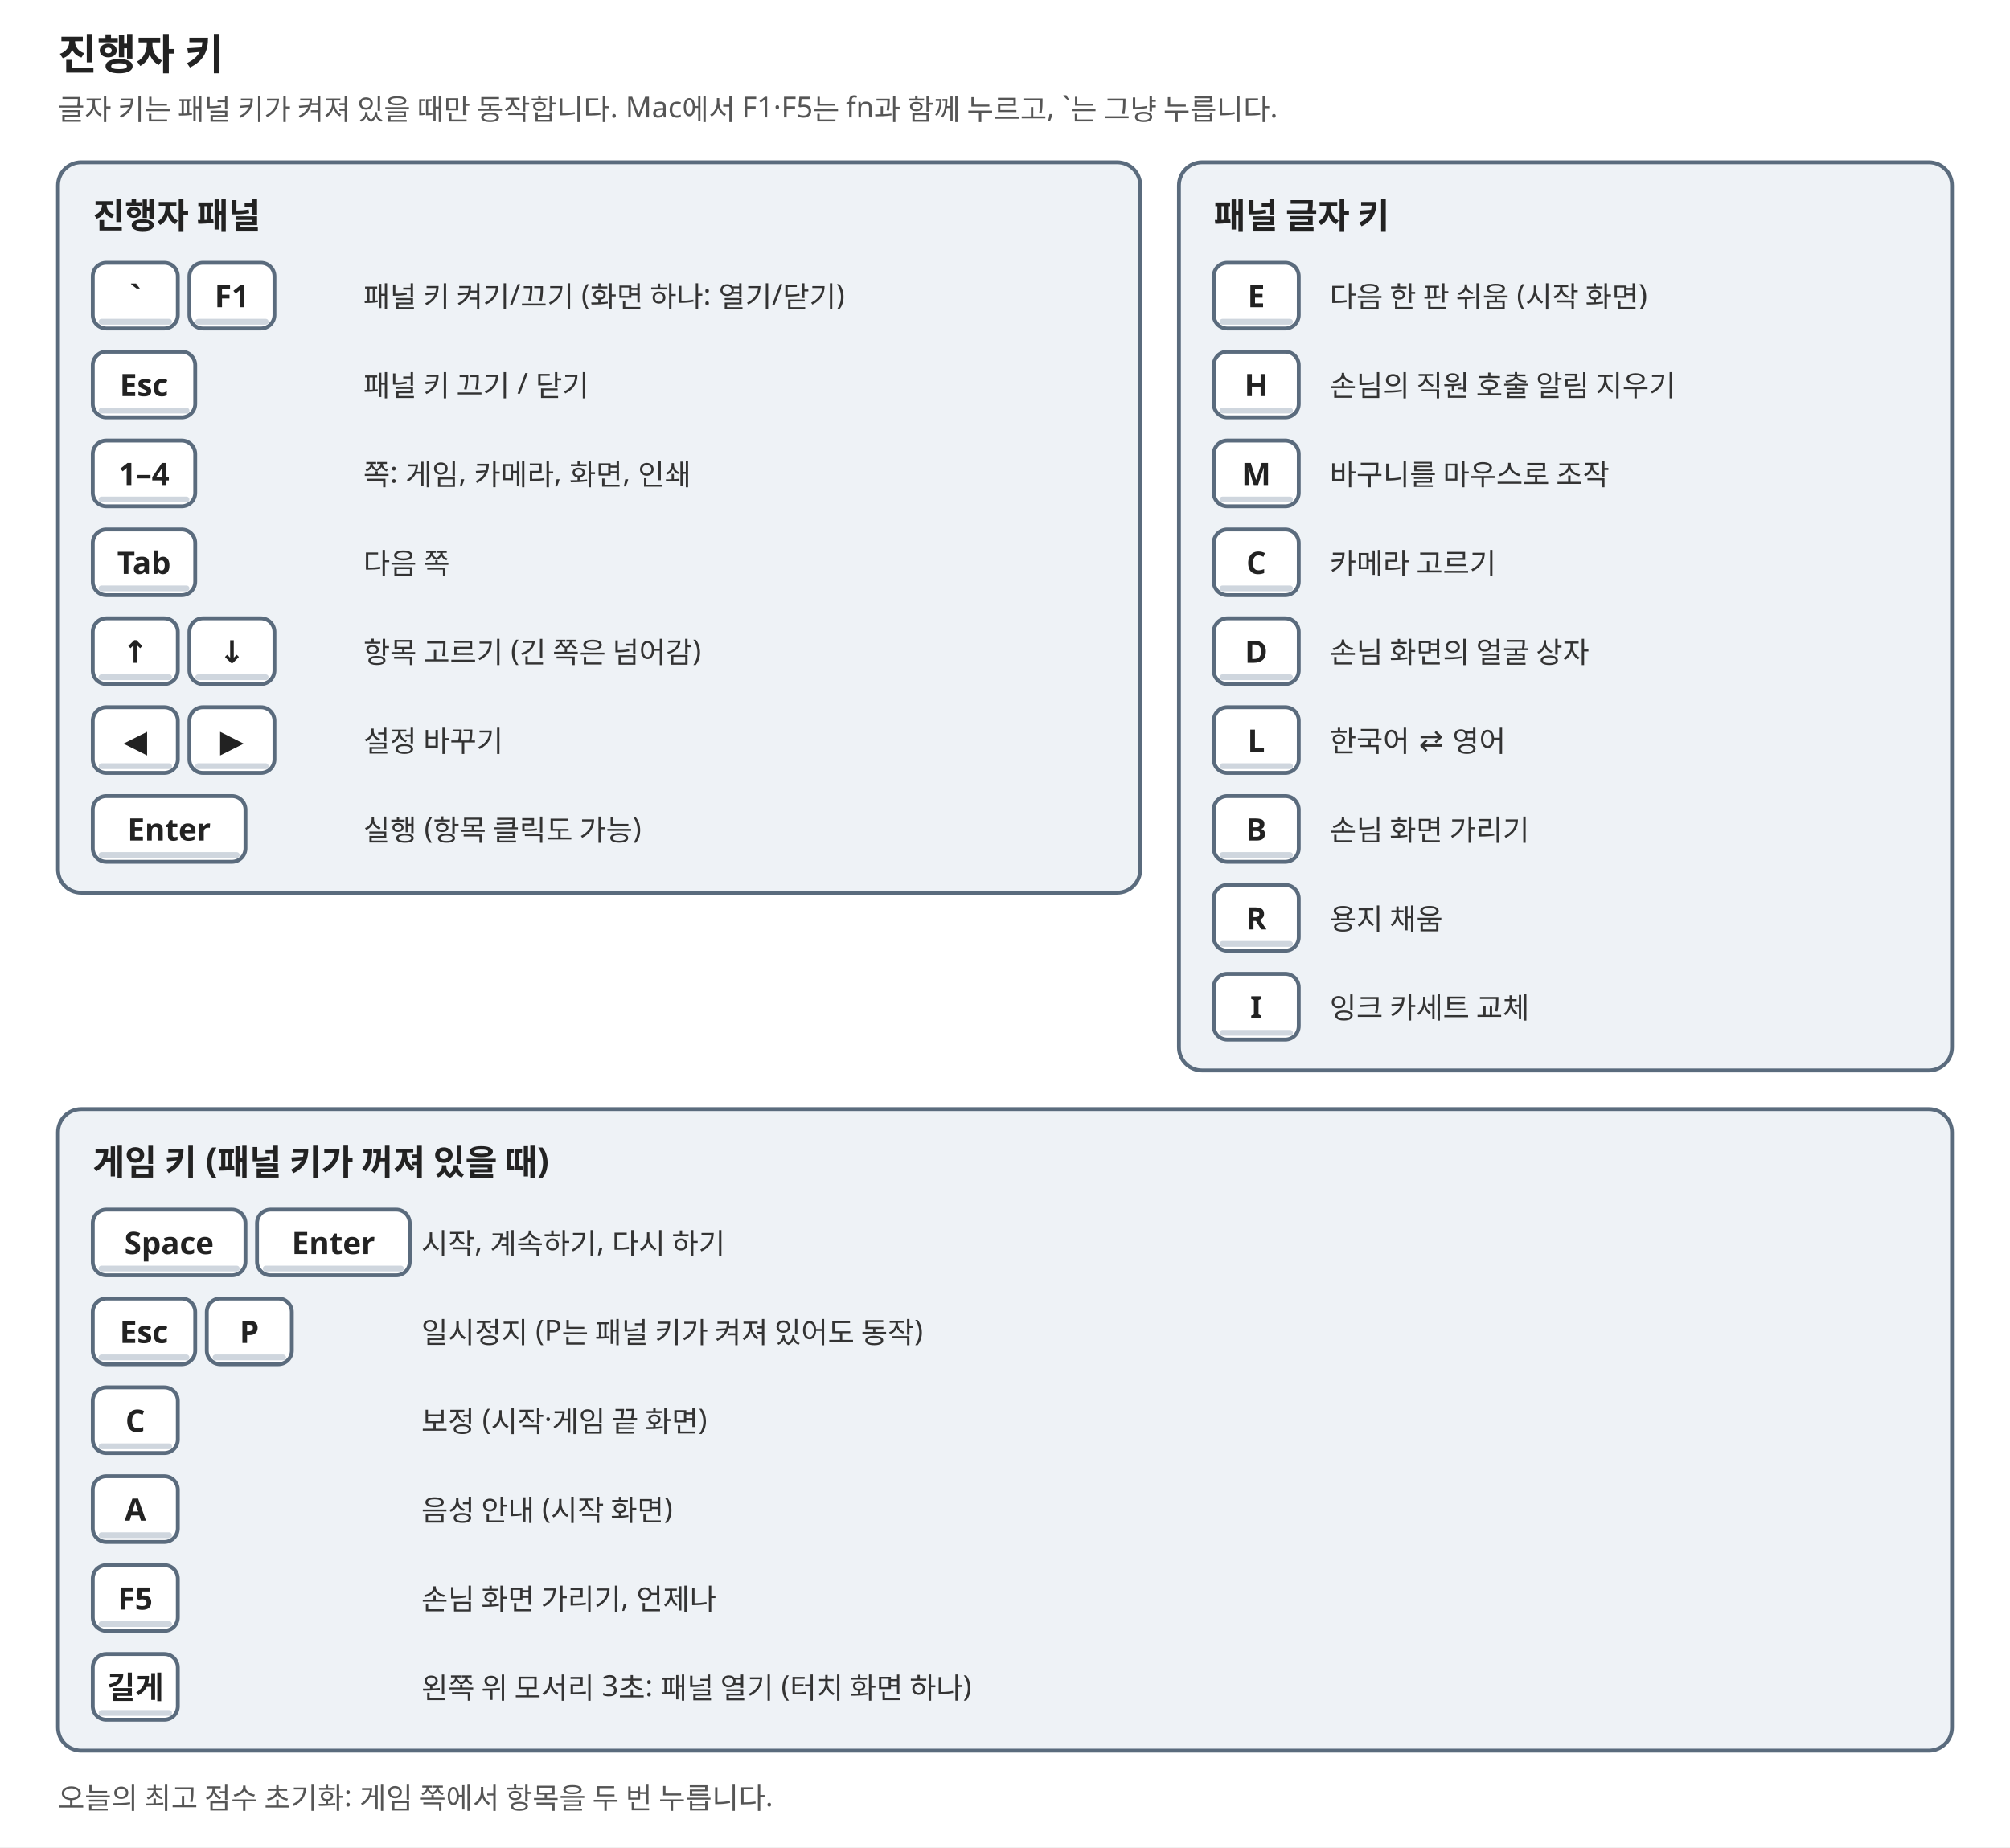
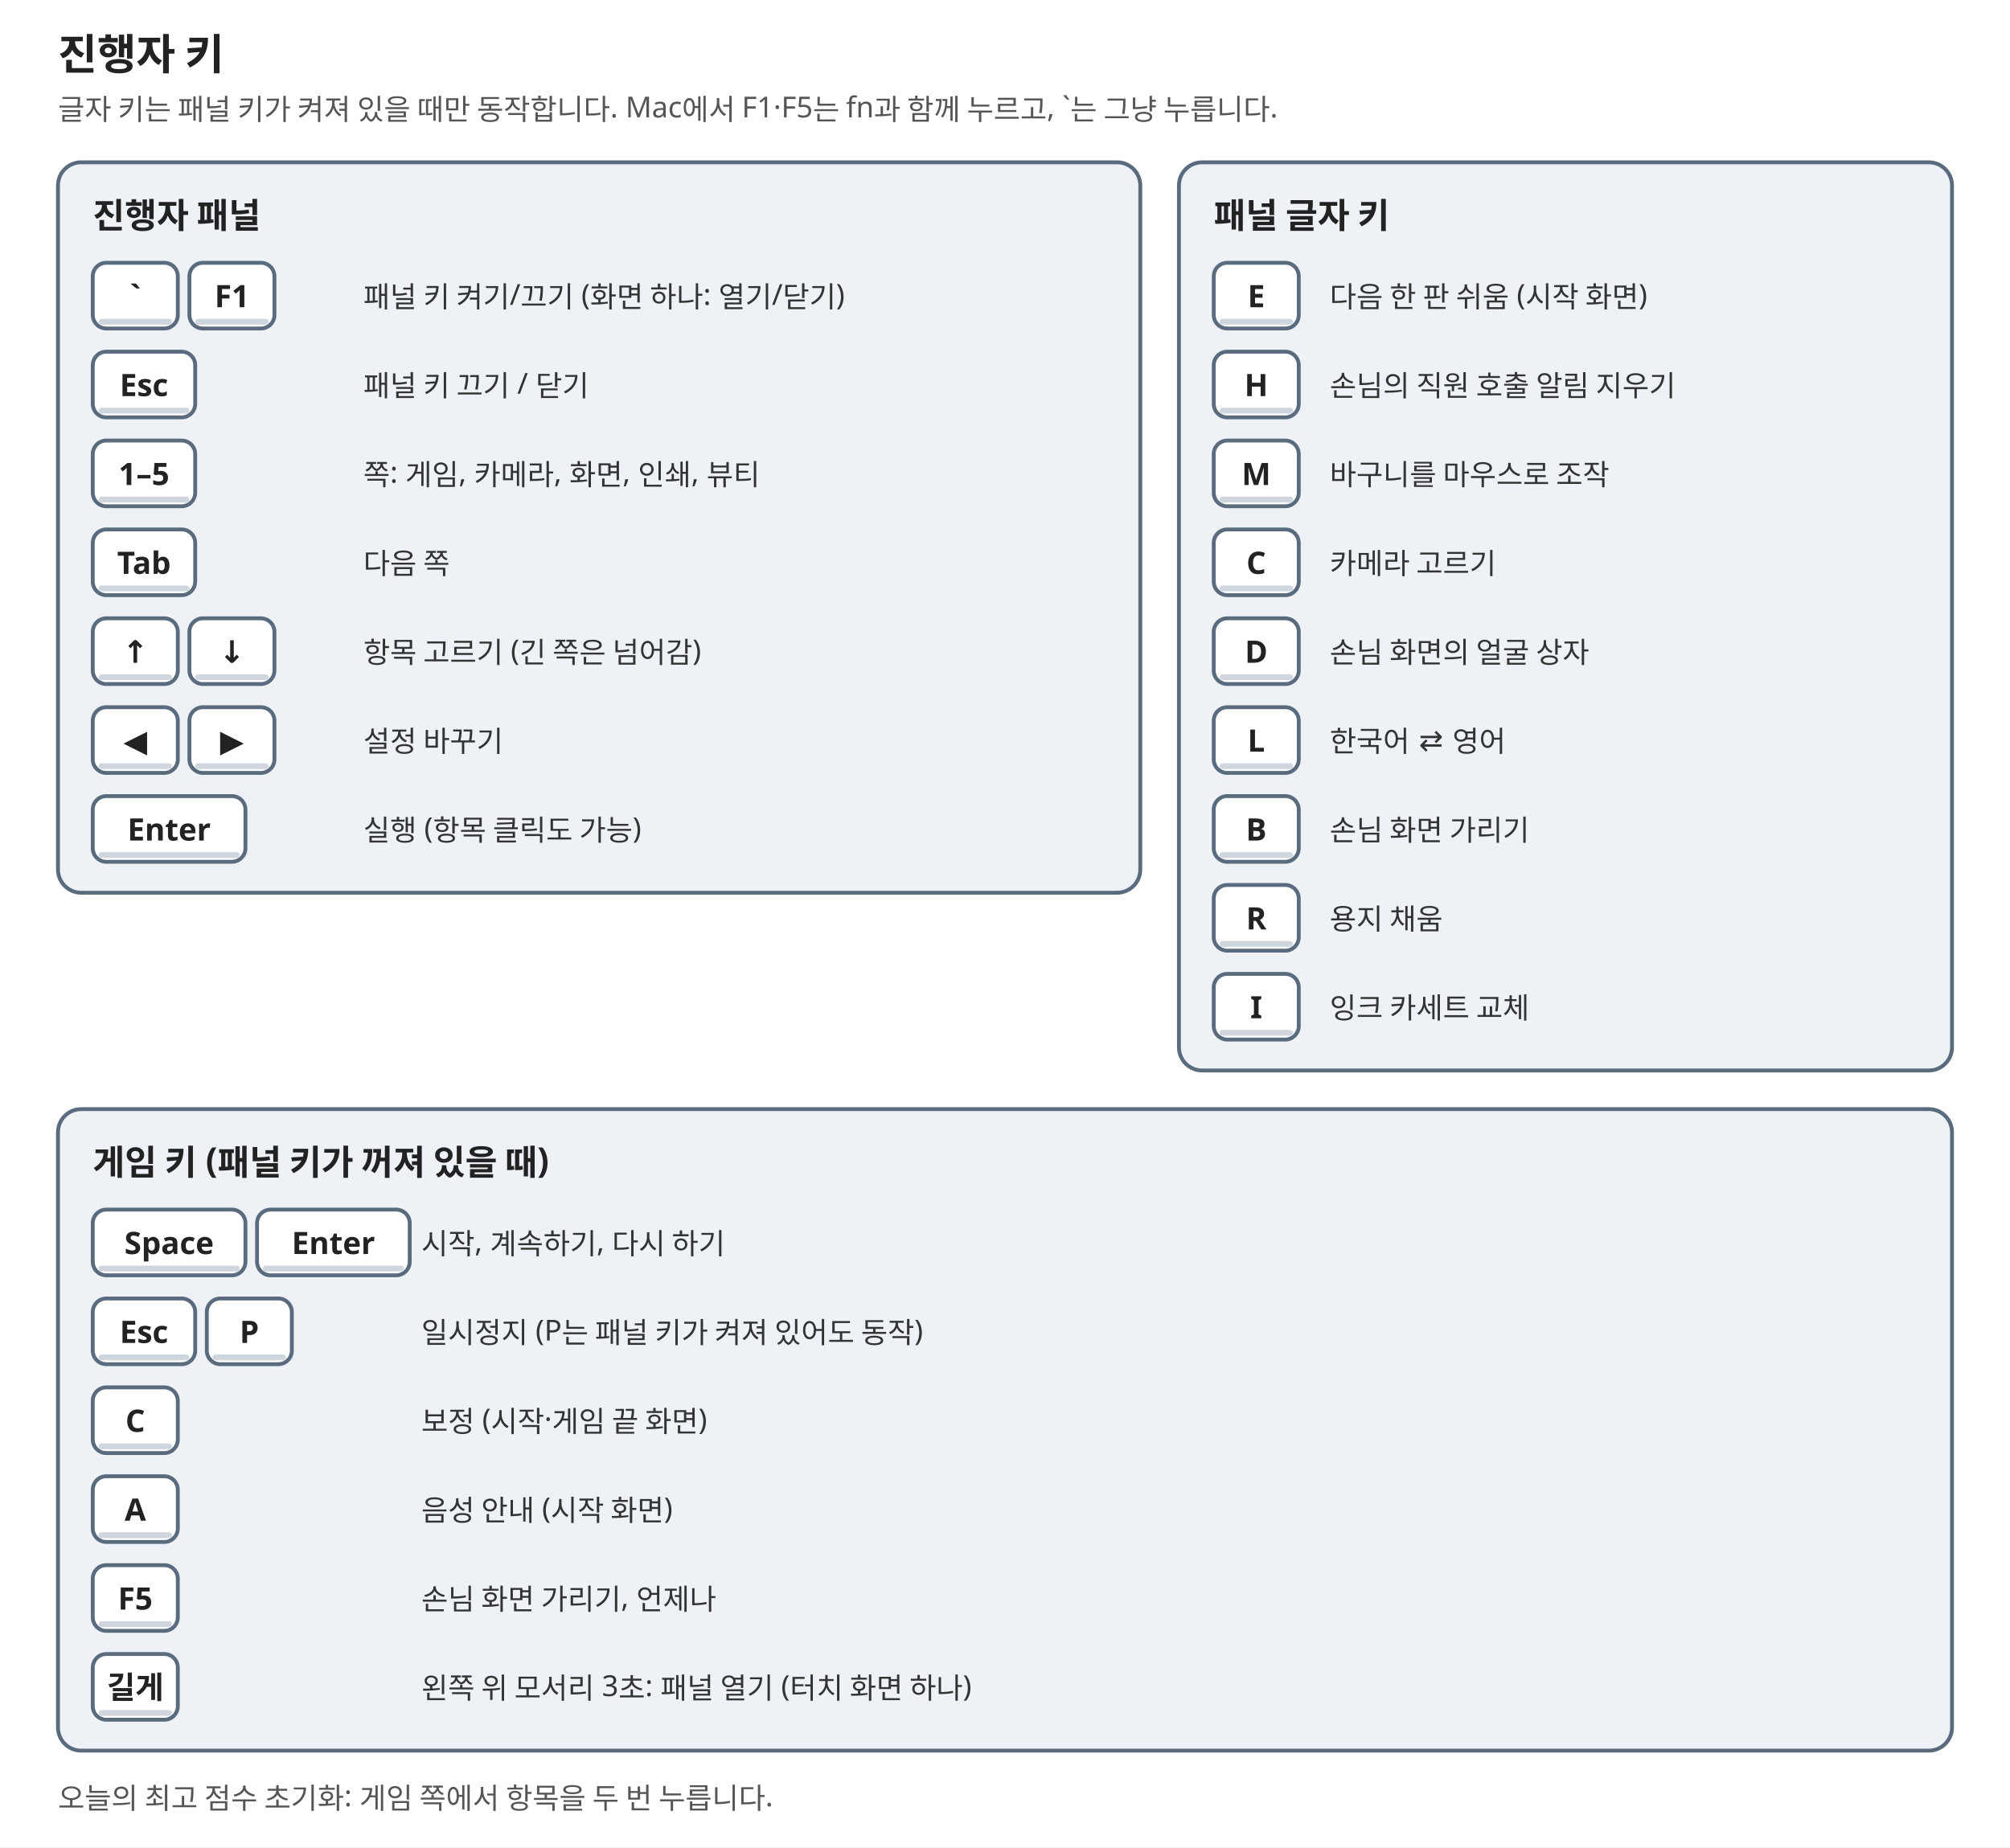
<svg xmlns="http://www.w3.org/2000/svg" viewBox="0 0 1040 956" font-family="'Apple SD Gothic Neo', 'Noto Sans KR', 'Malgun Gothic', sans-serif">
  <rect width="1040" height="956" fill="#ffffff" />
  <text x="30" y="36" font-size="22" font-weight="bold" fill="#222">진행자 키</text>
  <text x="30" y="62" font-size="15" fill="#555">글자 키는 패널 키가 켜져 있을 때만 동작합니다. Mac에서 F1·F5는 fn과 함께 누르고, `는 그냥 누릅니다.</text>
  <rect x="30" y="84" width="560" height="378" rx="12" fill="#eef2f6" stroke="#5a6b7d" stroke-width="2" />
  <text x="48" y="118" font-size="18" font-weight="bold" fill="#222">진행자 패널</text>
  <rect x="48" y="136" width="44" height="34" rx="7" fill="#fff" stroke="#5a6b7d" stroke-width="2" />
  <rect x="51" y="165" width="38" height="3" rx="1.5" fill="#cfd6de" />
  <text x="70.0" y="159" text-anchor="middle" font-size="16" font-weight="bold" fill="#222">`</text>
  <rect x="98" y="136" width="44" height="34" rx="7" fill="#fff" stroke="#5a6b7d" stroke-width="2" />
  <rect x="101" y="165" width="38" height="3" rx="1.5" fill="#cfd6de" />
  <text x="120.0" y="159" text-anchor="middle" font-size="16" font-weight="bold" fill="#222">F1</text>
  <text x="188" y="159" font-size="15" fill="#333">패널 키 켜기/끄기 (화면 하나: 열기/닫기)</text>
  <rect x="48" y="182" width="53" height="34" rx="7" fill="#fff" stroke="#5a6b7d" stroke-width="2" />
  <rect x="51" y="211" width="47" height="3" rx="1.5" fill="#cfd6de" />
  <text x="74.5" y="205" text-anchor="middle" font-size="16" font-weight="bold" fill="#222">Esc</text>
  <text x="188" y="205" font-size="15" fill="#333">패널 키 끄기 / 닫기</text>
  <rect x="48" y="228" width="53" height="34" rx="7" fill="#fff" stroke="#5a6b7d" stroke-width="2" />
  <rect x="51" y="257" width="47" height="3" rx="1.5" fill="#cfd6de" />
-   <text x="74.5" y="251" text-anchor="middle" font-size="16" font-weight="bold" fill="#222">1–4</text>
-   <text x="188" y="251" font-size="15" fill="#333">쪽: 게임, 카메라, 화면, 인쇄</text>
+   <text x="74.5" y="251" text-anchor="middle" font-size="16" font-weight="bold" fill="#222">1–5</text>
+   <text x="188" y="251" font-size="15" fill="#333">쪽: 게임, 카메라, 화면, 인쇄, 뷰티</text>
  <rect x="48" y="274" width="53" height="34" rx="7" fill="#fff" stroke="#5a6b7d" stroke-width="2" />
  <rect x="51" y="303" width="47" height="3" rx="1.5" fill="#cfd6de" />
  <text x="74.5" y="297" text-anchor="middle" font-size="16" font-weight="bold" fill="#222">Tab</text>
  <text x="188" y="297" font-size="15" fill="#333">다음 쪽</text>
  <rect x="48" y="320" width="44" height="34" rx="7" fill="#fff" stroke="#5a6b7d" stroke-width="2" />
  <rect x="51" y="349" width="38" height="3" rx="1.5" fill="#cfd6de" />
  <text x="70.0" y="343" text-anchor="middle" font-size="16" font-weight="bold" fill="#222">↑</text>
  <rect x="98" y="320" width="44" height="34" rx="7" fill="#fff" stroke="#5a6b7d" stroke-width="2" />
  <rect x="101" y="349" width="38" height="3" rx="1.5" fill="#cfd6de" />
  <text x="120.0" y="343" text-anchor="middle" font-size="16" font-weight="bold" fill="#222">↓</text>
  <text x="188" y="343" font-size="15" fill="#333">항목 고르기 (긴 쪽은 넘어감)</text>
  <rect x="48" y="366" width="44" height="34" rx="7" fill="#fff" stroke="#5a6b7d" stroke-width="2" />
  <rect x="51" y="395" width="38" height="3" rx="1.5" fill="#cfd6de" />
  <text x="70.0" y="389" text-anchor="middle" font-size="16" font-weight="bold" fill="#222">◀</text>
  <rect x="98" y="366" width="44" height="34" rx="7" fill="#fff" stroke="#5a6b7d" stroke-width="2" />
  <rect x="101" y="395" width="38" height="3" rx="1.5" fill="#cfd6de" />
  <text x="120.0" y="389" text-anchor="middle" font-size="16" font-weight="bold" fill="#222">▶</text>
  <text x="188" y="389" font-size="15" fill="#333">설정 바꾸기</text>
  <rect x="48" y="412" width="79" height="34" rx="7" fill="#fff" stroke="#5a6b7d" stroke-width="2" />
  <rect x="51" y="441" width="73" height="3" rx="1.5" fill="#cfd6de" />
  <text x="87.5" y="435" text-anchor="middle" font-size="16" font-weight="bold" fill="#222">Enter</text>
  <text x="188" y="435" font-size="15" fill="#333">실행 (항목 클릭도 가능)</text>
  <rect x="610" y="84" width="400" height="470" rx="12" fill="#eef2f6" stroke="#5a6b7d" stroke-width="2" />
  <text x="628" y="118" font-size="18" font-weight="bold" fill="#222">패널 글자 키</text>
  <rect x="628" y="136" width="44" height="34" rx="7" fill="#fff" stroke="#5a6b7d" stroke-width="2" />
  <rect x="631" y="165" width="38" height="3" rx="1.5" fill="#cfd6de" />
  <text x="650.0" y="159" text-anchor="middle" font-size="16" font-weight="bold" fill="#222">E</text>
  <text x="688" y="159" font-size="15" fill="#333">다음 한 판 쉬움 (시작 화면)</text>
  <rect x="628" y="182" width="44" height="34" rx="7" fill="#fff" stroke="#5a6b7d" stroke-width="2" />
  <rect x="631" y="211" width="38" height="3" rx="1.5" fill="#cfd6de" />
  <text x="650.0" y="205" text-anchor="middle" font-size="16" font-weight="bold" fill="#222">H</text>
  <text x="688" y="205" font-size="15" fill="#333">손님의 직원 호출 알림 지우기</text>
  <rect x="628" y="228" width="44" height="34" rx="7" fill="#fff" stroke="#5a6b7d" stroke-width="2" />
  <rect x="631" y="257" width="38" height="3" rx="1.5" fill="#cfd6de" />
  <text x="650.0" y="251" text-anchor="middle" font-size="16" font-weight="bold" fill="#222">M</text>
  <text x="688" y="251" font-size="15" fill="#333">바구니를 마우스로 조작</text>
  <rect x="628" y="274" width="44" height="34" rx="7" fill="#fff" stroke="#5a6b7d" stroke-width="2" />
  <rect x="631" y="303" width="38" height="3" rx="1.5" fill="#cfd6de" />
  <text x="650.0" y="297" text-anchor="middle" font-size="16" font-weight="bold" fill="#222">C</text>
  <text x="688" y="297" font-size="15" fill="#333">카메라 고르기</text>
  <rect x="628" y="320" width="44" height="34" rx="7" fill="#fff" stroke="#5a6b7d" stroke-width="2" />
  <rect x="631" y="349" width="38" height="3" rx="1.5" fill="#cfd6de" />
  <text x="650.0" y="343" text-anchor="middle" font-size="16" font-weight="bold" fill="#222">D</text>
  <text x="688" y="343" font-size="15" fill="#333">손님 화면의 얼굴 상자</text>
  <rect x="628" y="366" width="44" height="34" rx="7" fill="#fff" stroke="#5a6b7d" stroke-width="2" />
  <rect x="631" y="395" width="38" height="3" rx="1.5" fill="#cfd6de" />
  <text x="650.0" y="389" text-anchor="middle" font-size="16" font-weight="bold" fill="#222">L</text>
  <text x="688" y="389" font-size="15" fill="#333">한국어 ⇄ 영어</text>
  <rect x="628" y="412" width="44" height="34" rx="7" fill="#fff" stroke="#5a6b7d" stroke-width="2" />
  <rect x="631" y="441" width="38" height="3" rx="1.5" fill="#cfd6de" />
  <text x="650.0" y="435" text-anchor="middle" font-size="16" font-weight="bold" fill="#222">B</text>
  <text x="688" y="435" font-size="15" fill="#333">손님 화면 가리기</text>
  <rect x="628" y="458" width="44" height="34" rx="7" fill="#fff" stroke="#5a6b7d" stroke-width="2" />
  <rect x="631" y="487" width="38" height="3" rx="1.5" fill="#cfd6de" />
  <text x="650.0" y="481" text-anchor="middle" font-size="16" font-weight="bold" fill="#222">R</text>
  <text x="688" y="481" font-size="15" fill="#333">용지 채움</text>
  <rect x="628" y="504" width="44" height="34" rx="7" fill="#fff" stroke="#5a6b7d" stroke-width="2" />
  <rect x="631" y="533" width="38" height="3" rx="1.5" fill="#cfd6de" />
  <text x="650.0" y="527" text-anchor="middle" font-size="16" font-weight="bold" fill="#222">I</text>
  <text x="688" y="527" font-size="15" fill="#333">잉크 카세트 교체</text>
  <rect x="30" y="574" width="980" height="332" rx="12" fill="#eef2f6" stroke="#5a6b7d" stroke-width="2" />
  <text x="48" y="608" font-size="18" font-weight="bold" fill="#222">게임 키 (패널 키가 꺼져 있을 때)</text>
  <rect x="48" y="626" width="79" height="34" rx="7" fill="#fff" stroke="#5a6b7d" stroke-width="2" />
  <rect x="51" y="655" width="73" height="3" rx="1.5" fill="#cfd6de" />
  <text x="87.5" y="649" text-anchor="middle" font-size="16" font-weight="bold" fill="#222">Space</text>
  <rect x="133" y="626" width="79" height="34" rx="7" fill="#fff" stroke="#5a6b7d" stroke-width="2" />
  <rect x="136" y="655" width="73" height="3" rx="1.5" fill="#cfd6de" />
  <text x="172.5" y="649" text-anchor="middle" font-size="16" font-weight="bold" fill="#222">Enter</text>
  <text x="218" y="649" font-size="15" fill="#333">시작, 계속하기, 다시 하기</text>
  <rect x="48" y="672" width="53" height="34" rx="7" fill="#fff" stroke="#5a6b7d" stroke-width="2" />
  <rect x="51" y="701" width="47" height="3" rx="1.5" fill="#cfd6de" />
  <text x="74.5" y="695" text-anchor="middle" font-size="16" font-weight="bold" fill="#222">Esc</text>
  <rect x="107" y="672" width="44" height="34" rx="7" fill="#fff" stroke="#5a6b7d" stroke-width="2" />
  <rect x="110" y="701" width="38" height="3" rx="1.5" fill="#cfd6de" />
  <text x="129.0" y="695" text-anchor="middle" font-size="16" font-weight="bold" fill="#222">P</text>
  <text x="218" y="695" font-size="15" fill="#333">일시정지 (P는 패널 키가 켜져 있어도 동작)</text>
  <rect x="48" y="718" width="44" height="34" rx="7" fill="#fff" stroke="#5a6b7d" stroke-width="2" />
  <rect x="51" y="747" width="38" height="3" rx="1.5" fill="#cfd6de" />
  <text x="70.0" y="741" text-anchor="middle" font-size="16" font-weight="bold" fill="#222">C</text>
  <text x="218" y="741" font-size="15" fill="#333">보정 (시작·게임 끝 화면)</text>
  <rect x="48" y="764" width="44" height="34" rx="7" fill="#fff" stroke="#5a6b7d" stroke-width="2" />
  <rect x="51" y="793" width="38" height="3" rx="1.5" fill="#cfd6de" />
  <text x="70.0" y="787" text-anchor="middle" font-size="16" font-weight="bold" fill="#222">A</text>
  <text x="218" y="787" font-size="15" fill="#333">음성 안내 (시작 화면)</text>
  <rect x="48" y="810" width="44" height="34" rx="7" fill="#fff" stroke="#5a6b7d" stroke-width="2" />
  <rect x="51" y="839" width="38" height="3" rx="1.5" fill="#cfd6de" />
  <text x="70.0" y="833" text-anchor="middle" font-size="16" font-weight="bold" fill="#222">F5</text>
  <text x="218" y="833" font-size="15" fill="#333">손님 화면 가리기, 언제나</text>
  <rect x="48" y="856" width="44" height="34" rx="7" fill="#fff" stroke="#5a6b7d" stroke-width="2" />
  <rect x="51" y="885" width="38" height="3" rx="1.5" fill="#cfd6de" />
  <text x="70.0" y="879" text-anchor="middle" font-size="16" font-weight="bold" fill="#222">길게</text>
  <text x="218" y="879" font-size="15" fill="#333">왼쪽 위 모서리 3초: 패널 열기 (터치 화면 하나)</text>
  <text x="30" y="936" font-size="15" fill="#555">오늘의 최고 점수 초기화: 게임 쪽에서 항목을 두 번 누릅니다.</text>
</svg>
